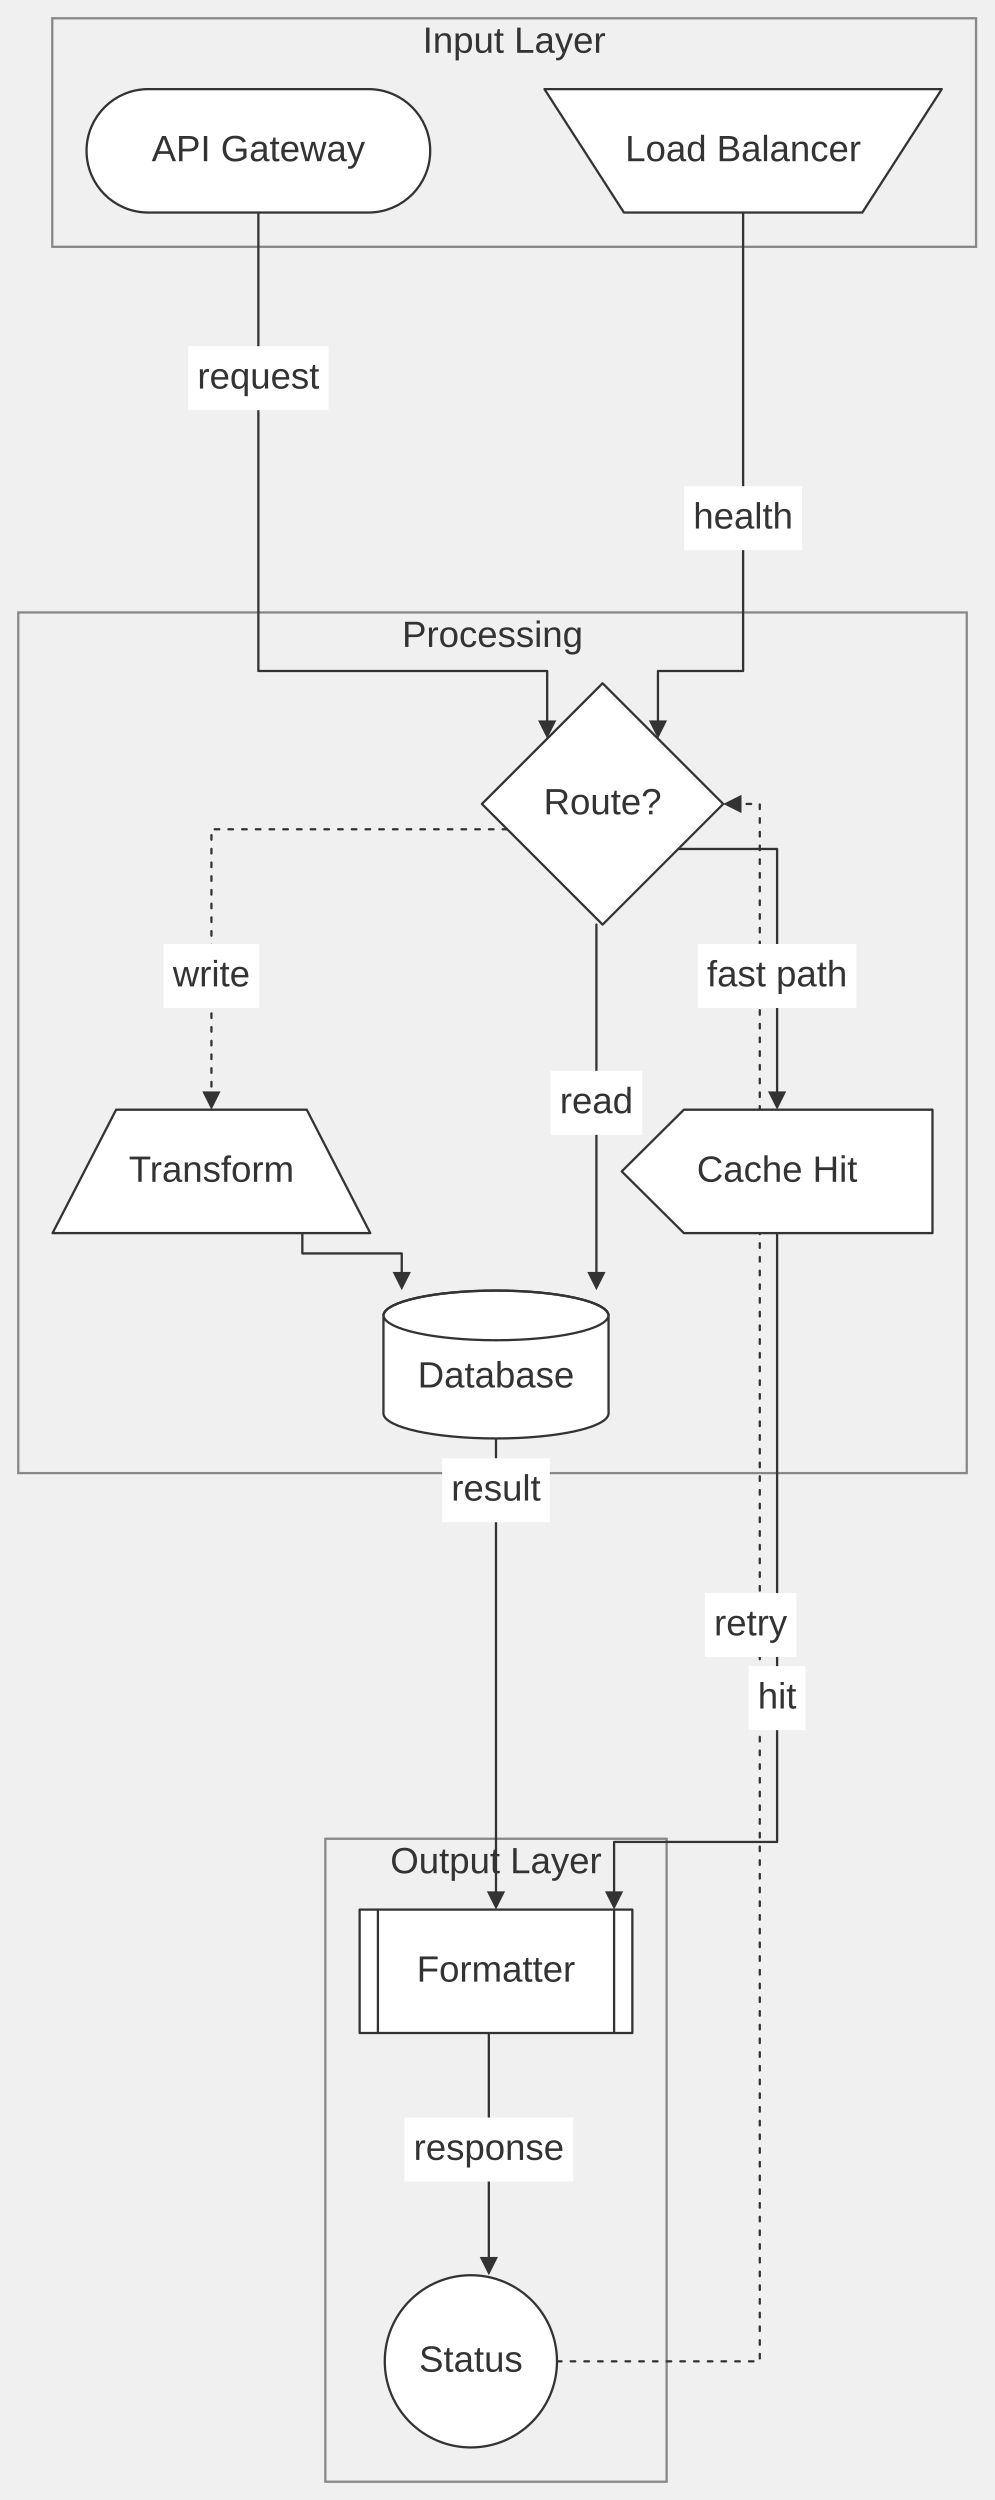
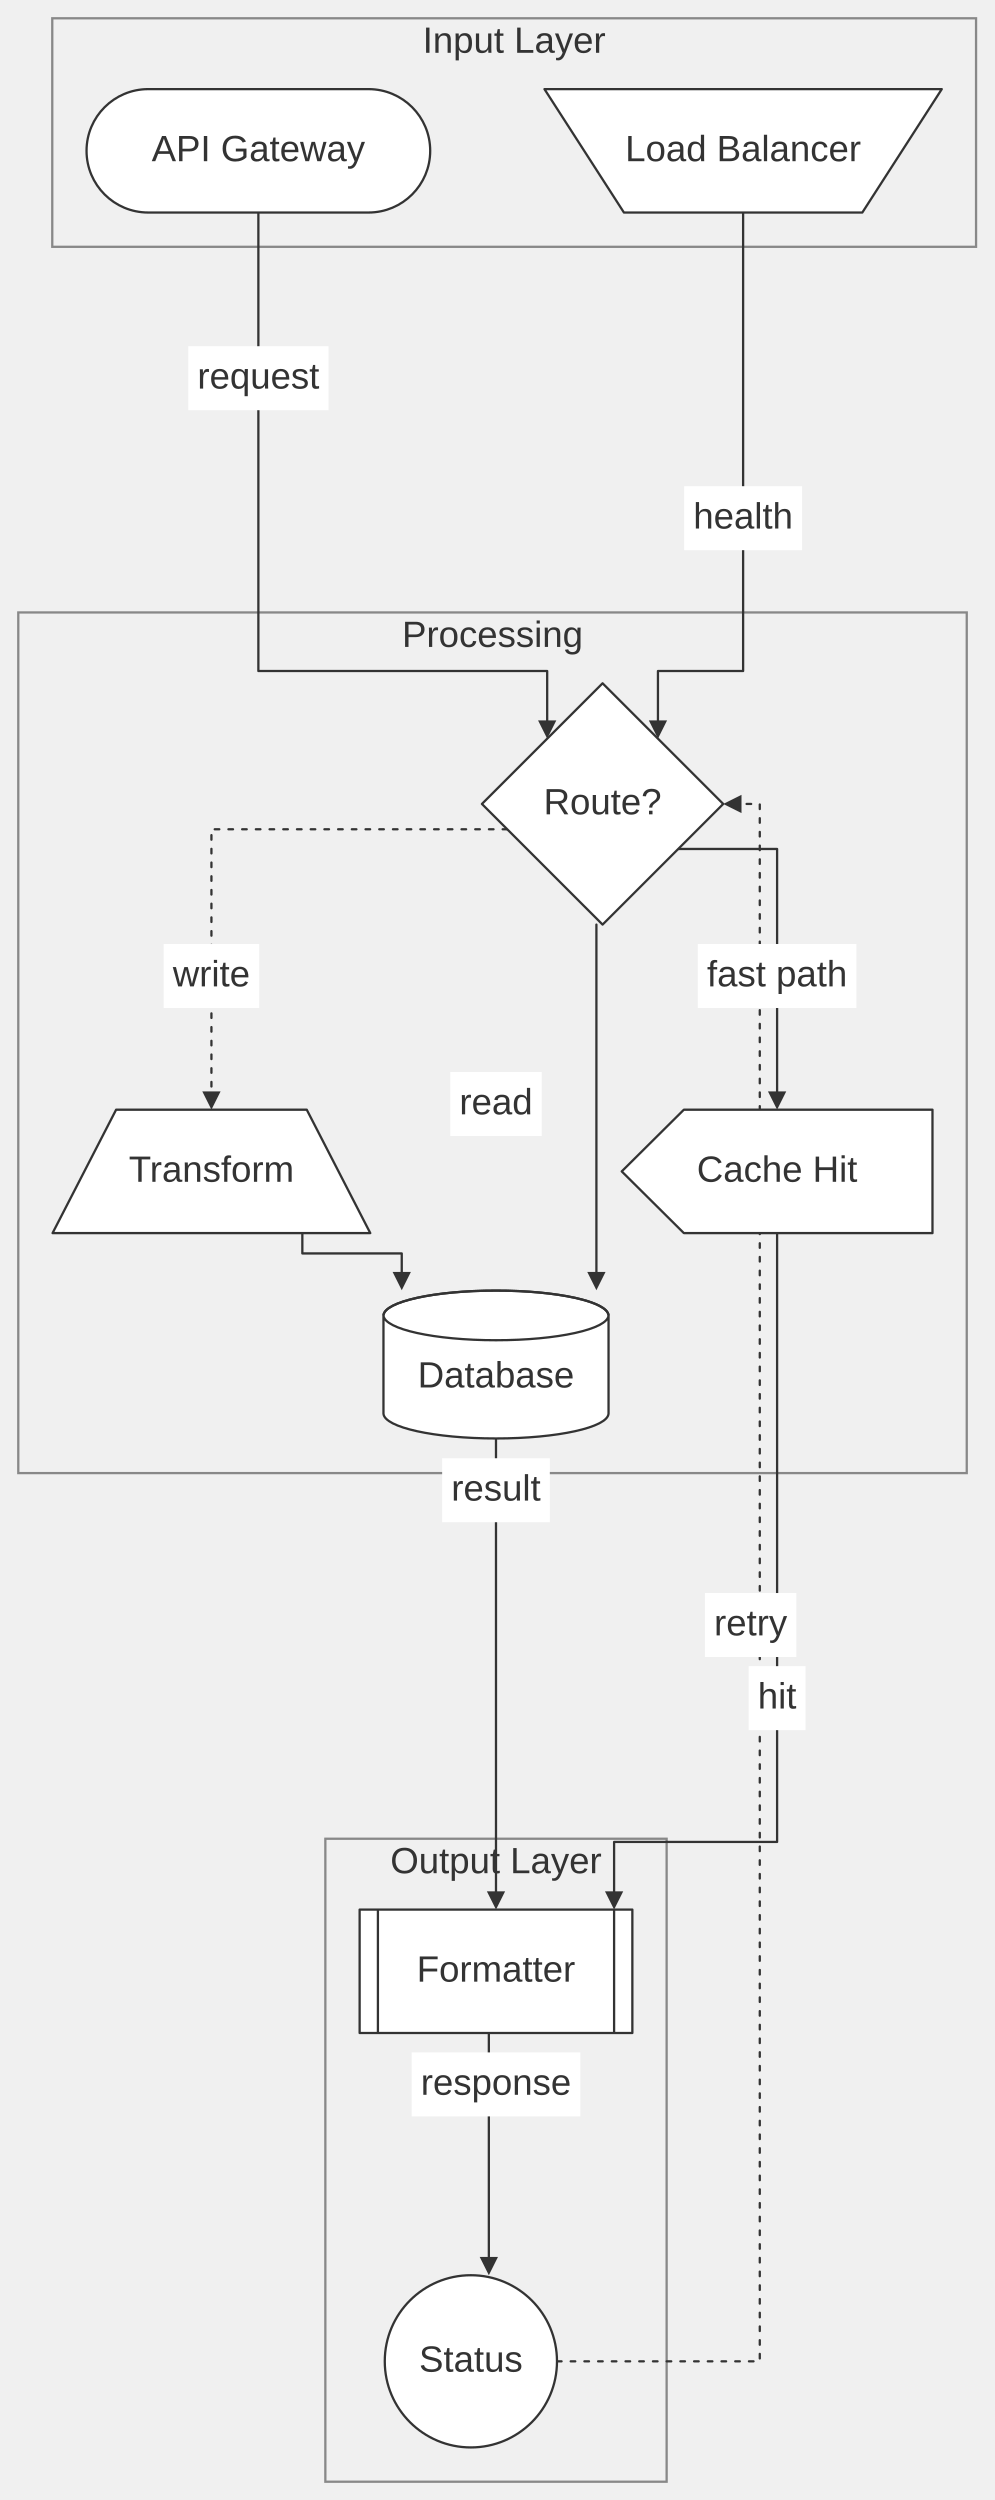
<svg xmlns="http://www.w3.org/2000/svg" width="100%" viewBox="0 0 435.11 1093.97" style="max-width: 435.11px; background-color: transparent;" font-family="&quot;trebuchet ms&quot;, verdana, arial, sans-serif" font-size="16.00">
  <defs>
    <marker id="arrowhead" viewBox="0 0 10.00 10.00" refX="5.00" refY="5.00" markerWidth="8.00" markerHeight="8.00" orient="auto-start-reverse" markerUnits="userSpaceOnUse">
      <path d="M 0 0 L 10.00 5.00 L 0 10.00 z" fill="#333" />
    </marker>
  </defs>
  <g transform="translate(-20.00,-19.00)">
    <g class="clusters">
      <g class="cluster" id="input" data-id="input" data-look="classic">
        <rect class="subgraph" x="42.87" y="27.00" width="404.24" height="100.00" fill="none" stroke="#888" stroke-width="1.00" />
        <text x="244.99" y="31.00" text-anchor="middle" dominant-baseline="hanging" fill="#333">Input Layer</text>
      </g>
      <g class="cluster" id="output" data-id="output" data-look="classic">
        <rect class="subgraph" x="162.37" y="823.61" width="149.34" height="281.36" fill="none" stroke="#888" stroke-width="1.00" />
        <text x="237.04" y="827.61" text-anchor="middle" dominant-baseline="hanging" fill="#333">Output Layer</text>
      </g>
      <g class="cluster" id="processing" data-id="processing" data-look="classic">
        <rect class="subgraph" x="28.00" y="287.00" width="415.04" height="376.61" fill="none" stroke="#888" stroke-width="1.00" />
        <text x="235.52" y="291.00" text-anchor="middle" dominant-baseline="hanging" fill="#333">Processing</text>
      </g>
    </g>
    <g class="edgePaths">
      <path d="M133.06,112.00 L133.06,312.63 L259.44,312.63 L259.44,338.23" stroke="#333" stroke-width="1.00" fill="none" stroke-linecap="round" stroke-linejoin="round" marker-end="url(#arrowhead)" />
      <path d="M345.18,112.00 L345.18,312.63 L307.91,312.63 L307.91,338.23" stroke="#333" stroke-width="1.00" fill="none" stroke-linecap="round" stroke-linejoin="round" marker-end="url(#arrowhead)" />
      <path d="M280.98,423.59 L280.98,579.59" stroke="#333" stroke-width="1.00" fill="none" stroke-linecap="round" stroke-linejoin="round" marker-end="url(#arrowhead)" />
      <path d="M316.77,390.50 L360.05,390.50 L360.05,500.59" stroke="#333" stroke-width="1.00" fill="none" stroke-linecap="round" stroke-linejoin="round" marker-end="url(#arrowhead)" />
      <path d="M241.96,381.88 L112.52,381.88 L112.52,500.59" stroke="#333" stroke-width="1.00" fill="none" stroke-linecap="round" stroke-linejoin="round" stroke-dasharray="2.00,4.00" marker-end="url(#arrowhead)" />
      <path d="M152.30,558.59 L152.30,567.49 L195.80,567.49 L195.80,579.59" stroke="#333" stroke-width="1.00" fill="none" stroke-linecap="round" stroke-linejoin="round" marker-end="url(#arrowhead)" />
      <path d="M237.04,648.61 L237.04,850.61" stroke="#333" stroke-width="1.00" fill="none" stroke-linecap="round" stroke-linejoin="round" marker-end="url(#arrowhead)" />
      <path d="M360.05,558.59 L360.05,825.01 L288.72,825.01 L288.72,850.61" stroke="#333" stroke-width="1.00" fill="none" stroke-linecap="round" stroke-linejoin="round" marker-end="url(#arrowhead)" />
      <path d="M233.91,908.61 L233.91,1010.61" stroke="#333" stroke-width="1.00" fill="none" stroke-linecap="round" stroke-linejoin="round" marker-end="url(#arrowhead)" />
      <path d="M263.73,1052.29 L352.47,1052.29 L352.47,370.80 L340.47,370.80" stroke="#333" stroke-width="1.00" fill="none" stroke-linecap="round" stroke-linejoin="round" stroke-dasharray="2.00,4.00" marker-end="url(#arrowhead)" />
    </g>
    <g class="nodes">
      <g class="node default" id="A" data-id="A" data-look="classic">
        <rect x="57.87" y="58.00" width="150.38" height="54.00" rx="27.00" ry="27.00" fill="white" stroke="#333" stroke-width="1.00" stroke-linejoin="round" />
        <text x="133.06" y="85.00" text-anchor="middle" dominant-baseline="middle" fill="#333">API Gateway</text>
      </g>
      <g class="node default" id="B" data-id="B" data-look="classic">
        <polygon points="258.25,58.00 432.11,58.00 397.34,112.00 293.02,112.00" fill="white" stroke="#333" stroke-width="1.00" stroke-linejoin="round" />
        <text x="345.18" y="85.00" text-anchor="middle" dominant-baseline="middle" fill="#333">Load Balancer</text>
      </g>
      <g class="node default" id="C" data-id="C" data-look="classic">
        <polygon points="283.68,318.00 336.47,370.80 283.68,423.59 230.88,370.80" fill="white" stroke="#333" stroke-width="1.00" stroke-linejoin="round" />
        <text x="283.68" y="370.80" text-anchor="middle" dominant-baseline="middle" fill="#333">Route?</text>
      </g>
      <g class="node default" id="D" data-id="D" data-look="classic">
        <polygon points="70.81,504.59 154.23,504.59 182.03,558.59 43.00,558.59" fill="white" stroke="#333" stroke-width="1.00" stroke-linejoin="round" />
        <text x="112.52" y="531.59" text-anchor="middle" dominant-baseline="middle" fill="#333">Transform</text>
      </g>
      <g class="node default" id="E" data-id="E" data-look="classic">
        <path d="M187.80,594.61 A49.25,11.02 0 0,0 286.29,594.61 A49.25,11.02 0 0,0 187.80,594.61 L187.80,637.59 A49.25,11.02 0 0,0 286.29,637.59 L286.29,594.61" fill="white" stroke="#333" stroke-width="1.00" stroke-linejoin="round" />
        <path d="M187.80,594.61 A49.25,11.02 0 0,1 286.29,594.61" fill="none" stroke="#333" stroke-width="1.00" />
        <text x="237.04" y="621.61" text-anchor="middle" dominant-baseline="middle" fill="#333">Database</text>
      </g>
      <g class="node default" id="F" data-id="F" data-look="classic">
        <polygon points="319.25,504.59 428.04,504.59 428.04,558.59 319.25,558.59 292.06,531.59" fill="white" stroke="#333" stroke-width="1.00" stroke-linejoin="round" />
        <text x="360.05" y="531.59" text-anchor="middle" dominant-baseline="middle" fill="#333">Cache Hit</text>
      </g>
      <g class="node default" id="G" data-id="G" data-look="classic">
        <ellipse cx="226.05" cy="1052.29" rx="37.68" ry="37.68" fill="white" stroke="#333" stroke-width="1.00" stroke-linejoin="round" />
        <text x="226.05" y="1052.29" text-anchor="middle" dominant-baseline="middle" fill="#333">Status</text>
      </g>
      <g class="node default" id="H" data-id="H" data-look="classic">
        <rect x="177.37" y="854.61" width="119.34" height="54.00" fill="white" stroke="#333" stroke-width="1.00" stroke-linejoin="round" />
        <line x1="185.37" y1="854.61" x2="185.37" y2="908.61" stroke="#333" stroke-width="1.00" />
        <line x1="288.72" y1="854.61" x2="288.72" y2="908.61" stroke="#333" stroke-width="1.00" />
        <text x="237.04" y="881.61" text-anchor="middle" dominant-baseline="middle" fill="#333">Formatter</text>
      </g>
    </g>
    <g class="edgeLabels">
      <rect x="102.38" y="170.50" width="61.37" height="28.00" fill="white" />
      <text x="133.06" y="184.50" text-anchor="middle" dominant-baseline="middle" fill="#333">request</text>
      <rect x="319.38" y="231.75" width="51.59" height="28.00" fill="white" />
      <text x="345.18" y="245.75" text-anchor="middle" dominant-baseline="middle" fill="#333">health</text>
-       <rect x="260.97" y="487.59" width="40.02" height="28.00" fill="white" />
-       <text x="280.98" y="501.59" text-anchor="middle" dominant-baseline="middle" fill="#333">read</text>
+       <rect x="217.03" y="488.09" width="40.02" height="28.00" fill="white" />
+       <text x="237.04" y="502.09" text-anchor="middle" dominant-baseline="middle" fill="#333">read</text>
      <rect x="325.36" y="432.09" width="69.38" height="28.00" fill="white" />
      <text x="360.05" y="446.09" text-anchor="middle" dominant-baseline="middle" fill="#333">fast path</text>
      <rect x="91.63" y="432.09" width="41.78" height="28.00" fill="white" />
      <text x="112.52" y="446.09" text-anchor="middle" dominant-baseline="middle" fill="#333">write</text>
      <rect x="213.48" y="657.11" width="47.12" height="28.00" fill="white" />
      <text x="237.04" y="671.11" text-anchor="middle" dominant-baseline="middle" fill="#333">result</text>
      <rect x="347.60" y="748.09" width="24.90" height="28.00" fill="white" />
      <text x="360.05" y="762.09" text-anchor="middle" dominant-baseline="middle" fill="#333">hit</text>
-       <rect x="197.00" y="945.61" width="73.82" height="28.00" fill="white" />
-       <text x="233.91" y="959.61" text-anchor="middle" dominant-baseline="middle" fill="#333">response</text>
+       <rect x="200.13" y="917.11" width="73.82" height="28.00" fill="white" />
+       <text x="237.04" y="931.11" text-anchor="middle" dominant-baseline="middle" fill="#333">response</text>
      <rect x="328.47" y="716.09" width="40.00" height="28.00" fill="white" />
      <text x="348.47" y="730.09" text-anchor="middle" dominant-baseline="middle" fill="#333">retry</text>
    </g>
  </g>
</svg>
